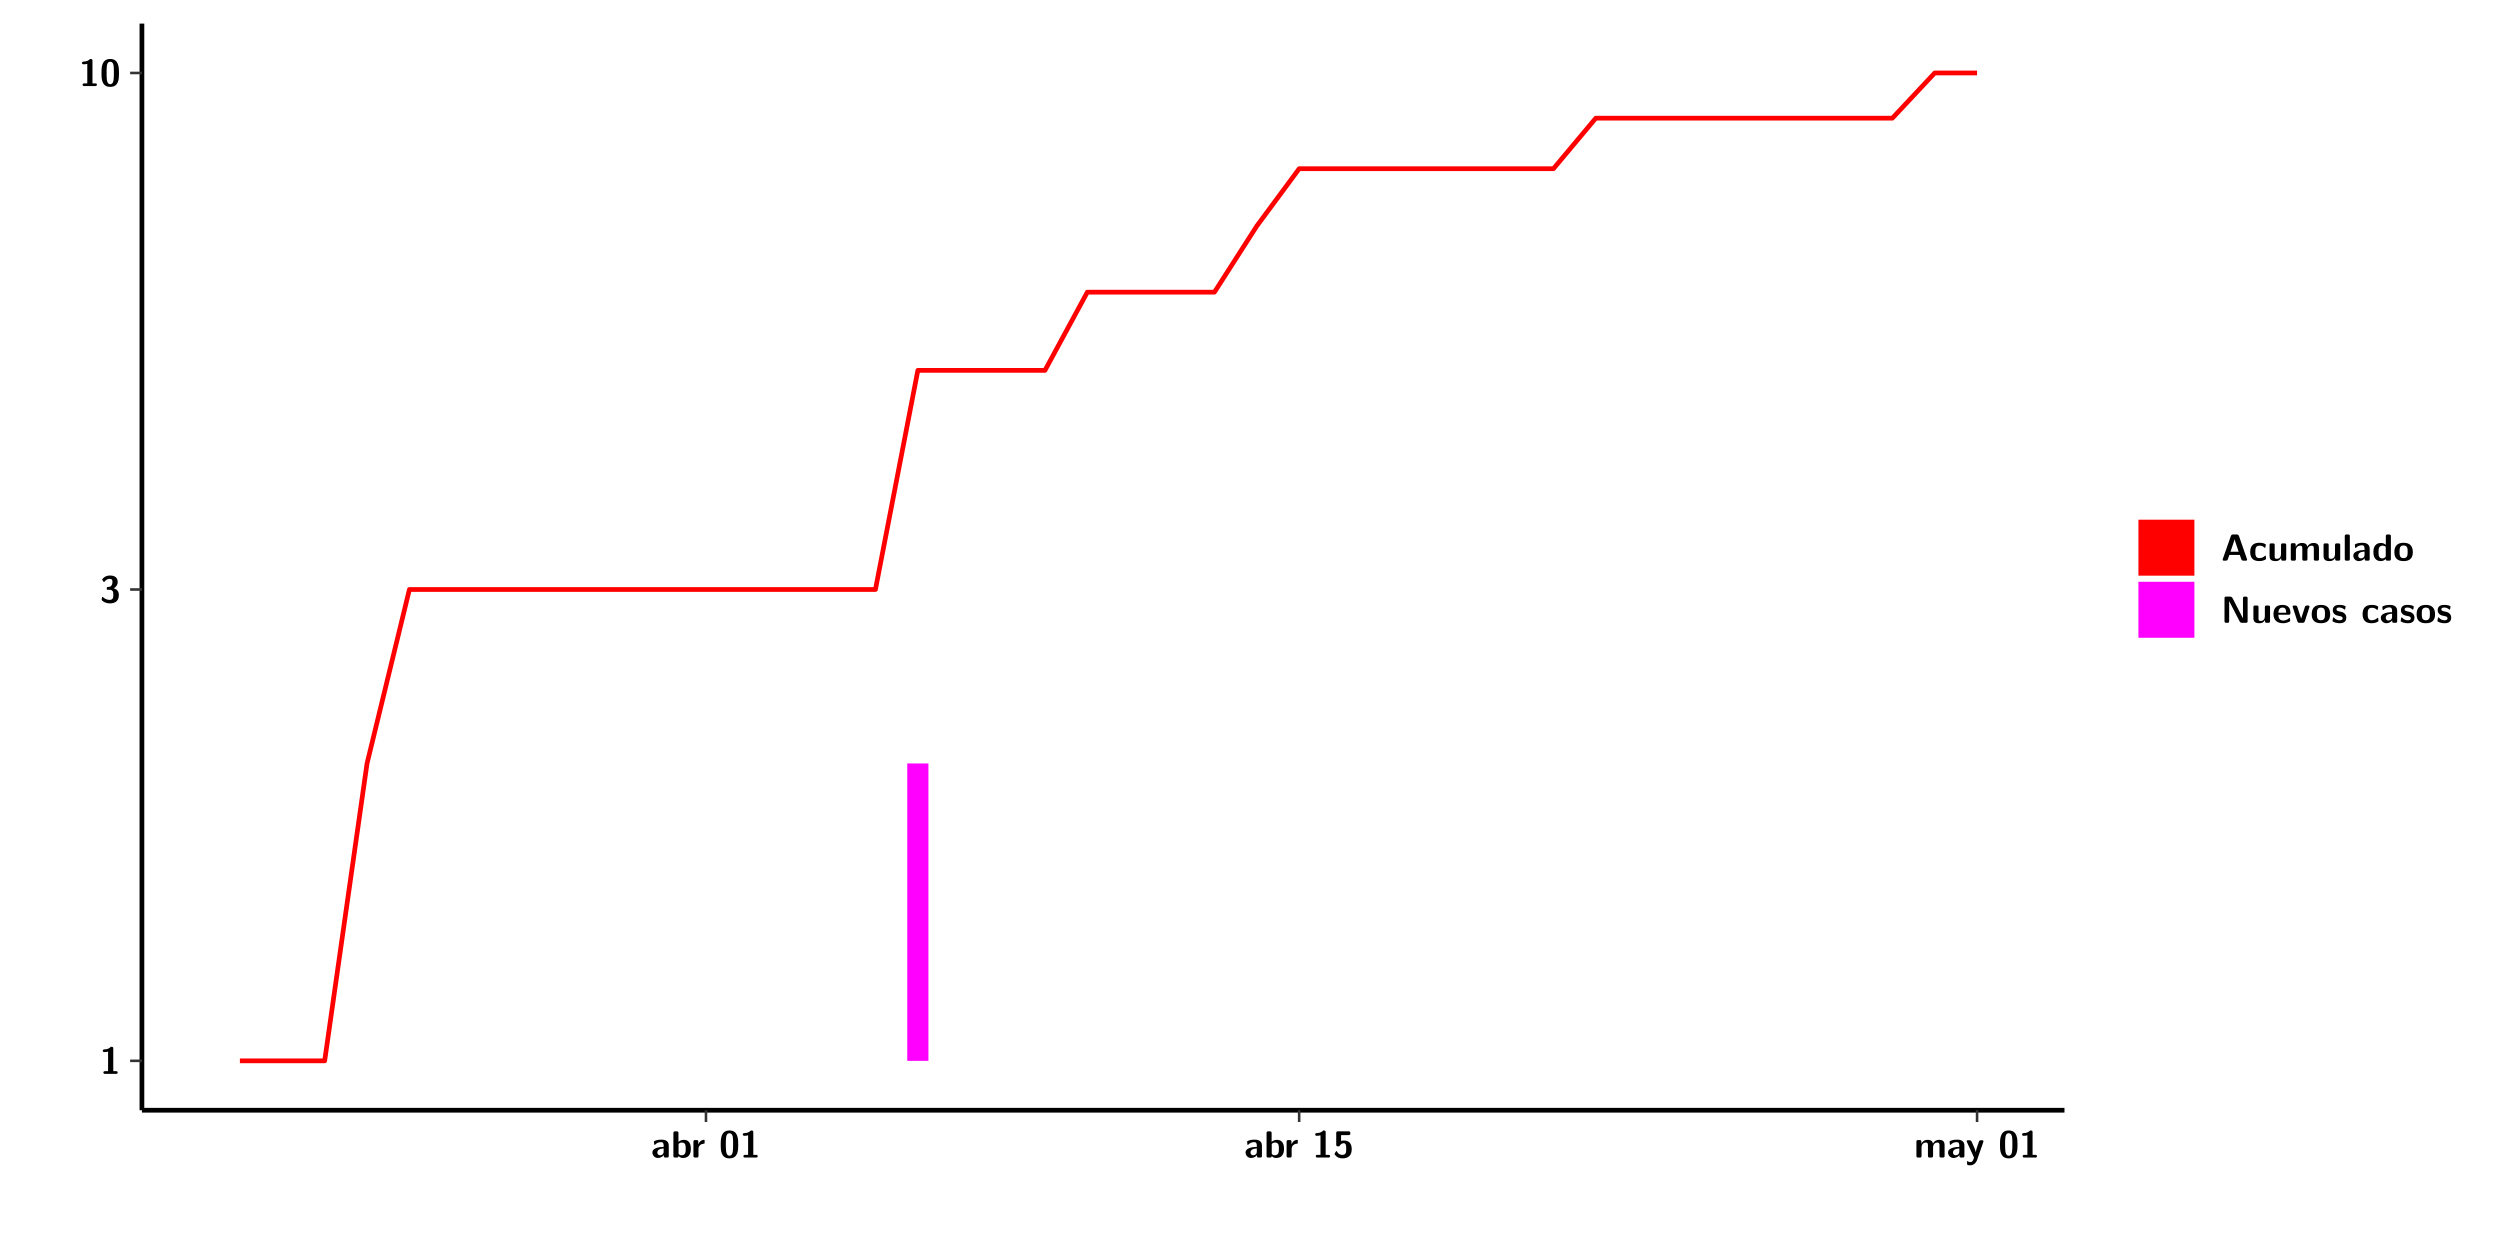
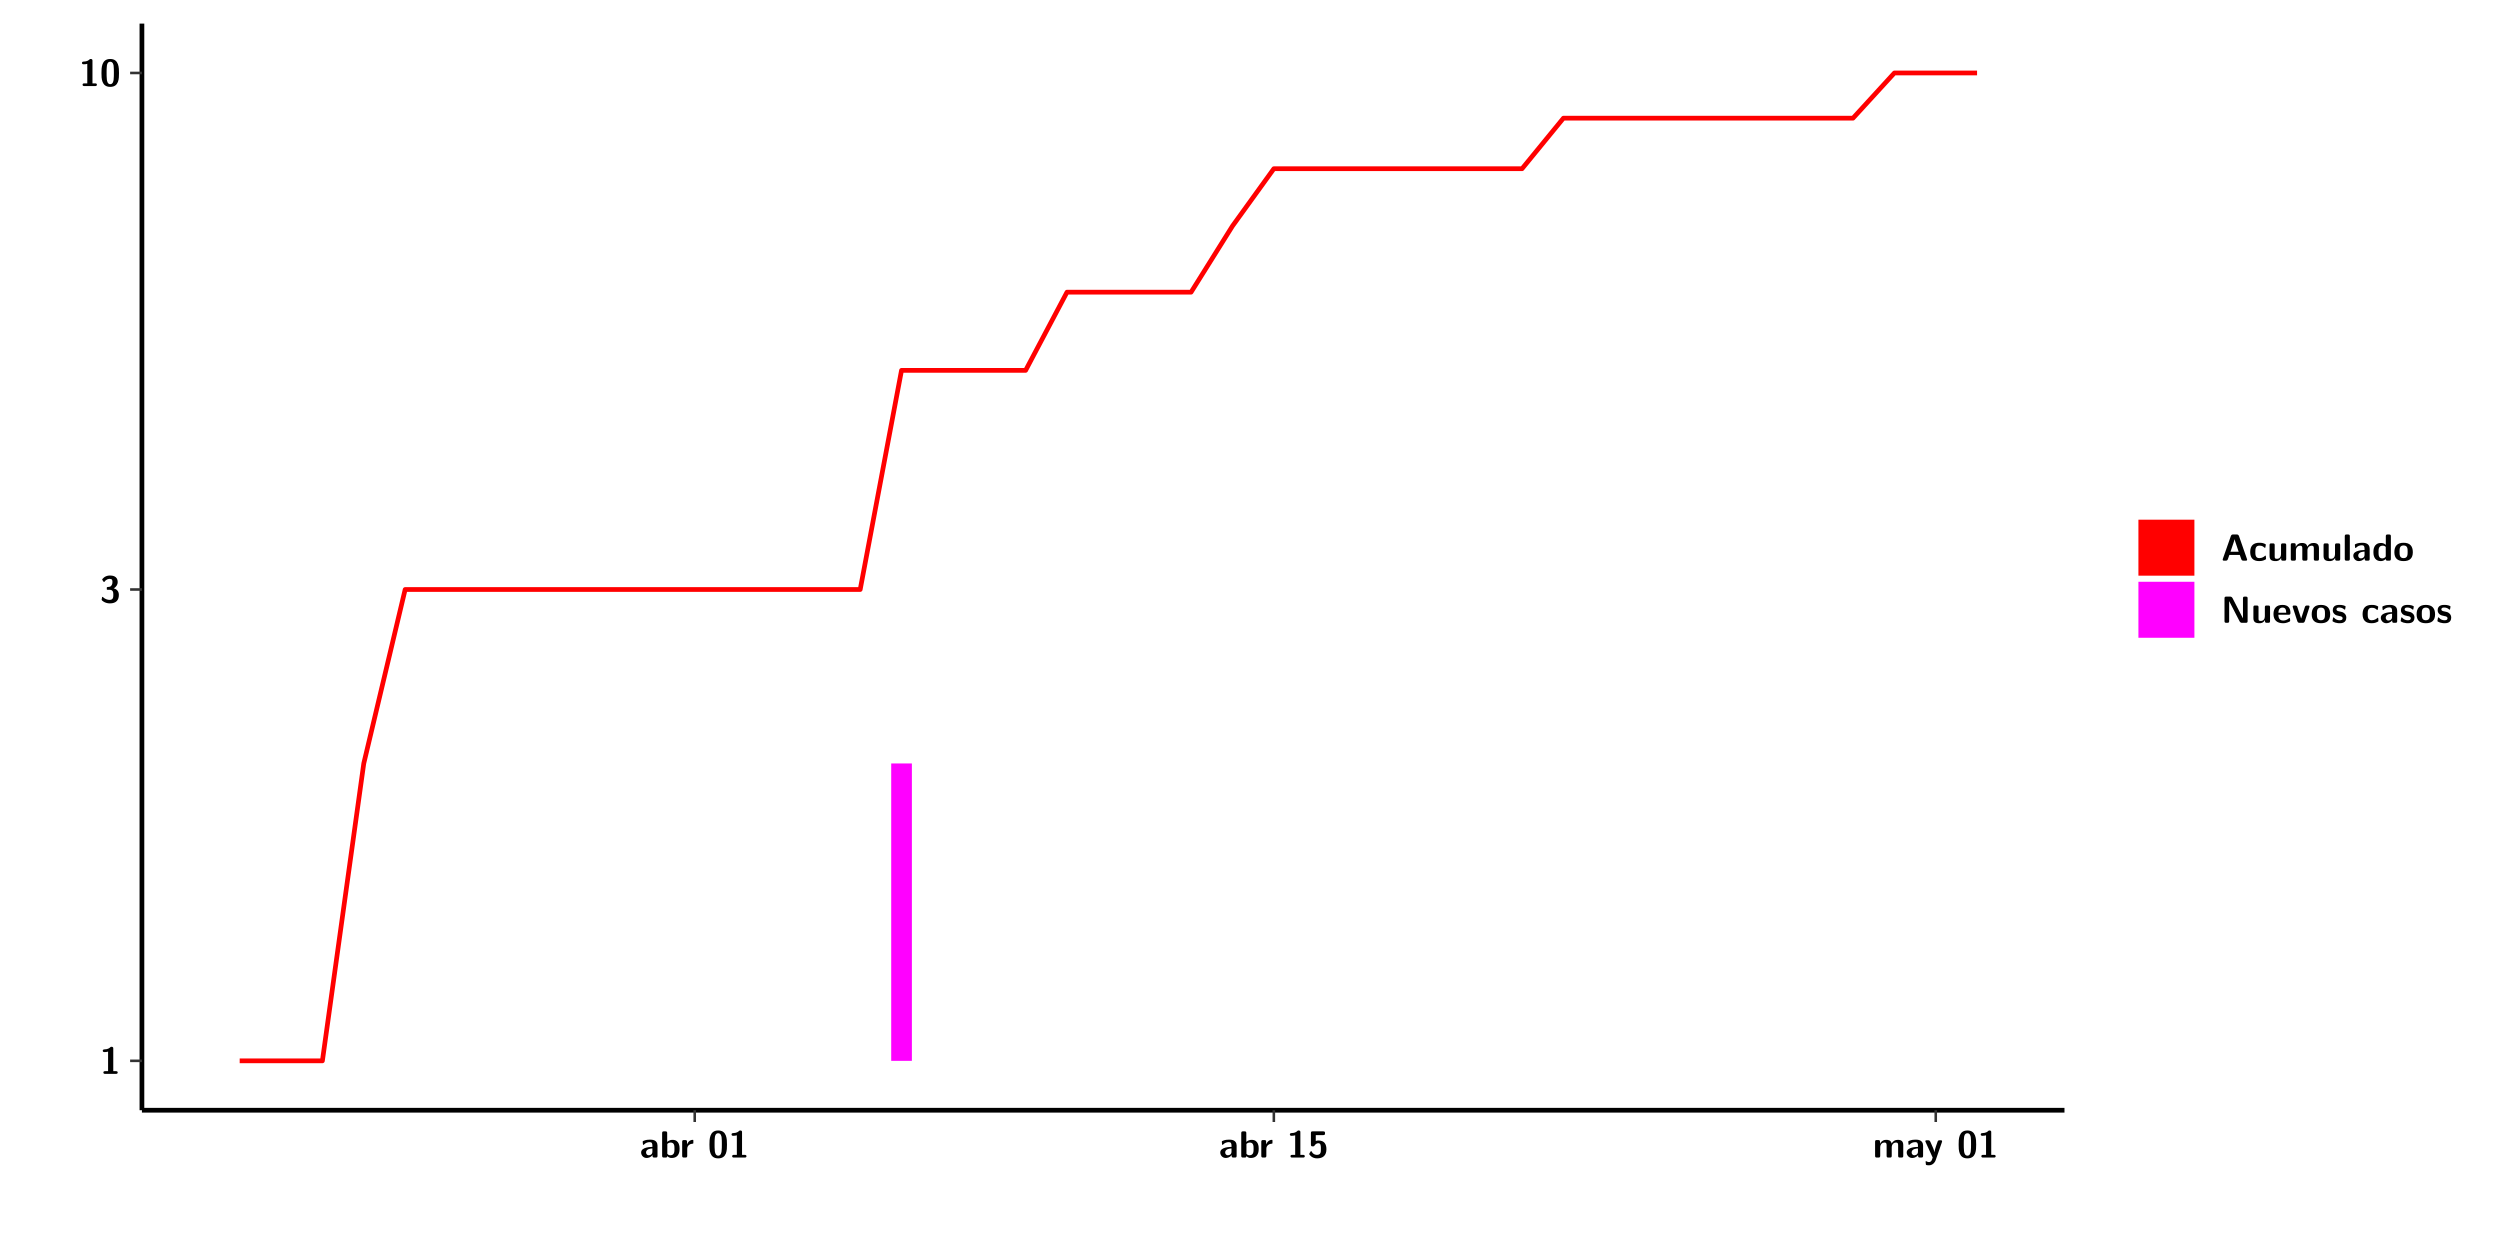
<svg xmlns="http://www.w3.org/2000/svg" xmlns:xlink="http://www.w3.org/1999/xlink" width="579.653pt" height="288pt" viewBox="0 0 579.653 288" version="1.1">
  <defs>
    <g>
      <symbol overflow="visible" id="glyph0-0">
        <path style="stroke:none;" d="" />
      </symbol>
      <symbol overflow="visible" id="glyph0-1">
        <path style="stroke:none;" d="M 3.109 -5.859 C 3.109 -6.016 3.109 -6.281 2.719 -6.281 C 2.547 -6.281 2.516 -6.266 2.406 -6.156 C 2.25 -6.016 1.922 -5.688 1.047 -5.672 C 0.891 -5.672 0.672 -5.609 0.672 -5.359 C 0.672 -5.047 0.969 -5.047 1.094 -5.047 C 1.344 -5.047 1.656 -5.078 1.906 -5.156 L 1.906 -0.625 L 1.234 -0.625 C 1.109 -0.625 0.812 -0.625 0.812 -0.312 C 0.812 0 1.109 0 1.234 0 L 3.719 0 C 3.828 0 4.141 0 4.141 -0.312 C 4.141 -0.625 3.828 -0.625 3.719 -0.625 L 3.109 -0.625 Z M 3.109 -5.859 " />
      </symbol>
      <symbol overflow="visible" id="glyph0-2">
        <path style="stroke:none;" d="M 0.844 -4.859 C 0.906 -4.766 0.953 -4.766 0.969 -4.766 C 1.031 -4.766 1.047 -4.797 1.094 -4.859 C 1.547 -5.5 2.172 -5.5 2.281 -5.5 C 2.844 -5.5 2.922 -5.203 2.922 -4.781 C 2.922 -4.656 2.922 -4.234 2.641 -3.906 C 2.438 -3.656 2.219 -3.641 1.953 -3.625 C 1.859 -3.609 1.688 -3.609 1.672 -3.578 C 1.609 -3.562 1.609 -3.5 1.609 -3.359 L 1.609 -3.203 C 1.609 -2.984 1.609 -2.969 1.844 -2.969 L 2.219 -2.969 C 3.031 -2.969 3.125 -2.469 3.125 -1.797 C 3.125 -1.203 3.062 -0.625 2.266 -0.625 C 1.984 -0.625 1.328 -0.688 0.75 -1.25 C 0.672 -1.328 0.656 -1.328 0.625 -1.328 C 0.531 -1.328 0.516 -1.25 0.516 -1.234 C 0.516 -1.234 0.406 -0.672 0.406 -0.625 C 0.406 -0.516 1.156 0.188 2.312 0.188 C 3.812 0.188 4.406 -0.609 4.406 -1.781 C 4.406 -2.562 3.984 -3.109 3.203 -3.297 C 3.906 -3.688 4.141 -4.266 4.141 -4.766 C 4.141 -6.156 2.891 -6.281 2.328 -6.281 C 1.125 -6.281 0.531 -5.422 0.531 -5.344 C 0.531 -5.297 0.594 -5.219 0.594 -5.219 Z M 0.844 -4.859 " />
      </symbol>
      <symbol overflow="visible" id="glyph0-3">
        <path style="stroke:none;" d="M 4.438 -3 C 4.438 -4.203 4.438 -6.281 2.406 -6.281 C 0.375 -6.281 0.375 -4.219 0.375 -3 C 0.375 -1.812 0.375 0.188 2.406 0.188 C 4.438 0.188 4.438 -1.781 4.438 -3 Z M 2.406 -0.438 C 1.75 -0.438 1.656 -1.25 1.625 -1.484 C 1.562 -1.953 1.562 -2.766 1.562 -3.125 C 1.562 -3.641 1.562 -4.203 1.625 -4.641 C 1.641 -4.875 1.734 -5.641 2.406 -5.641 C 3.047 -5.641 3.156 -4.906 3.188 -4.734 C 3.25 -4.281 3.25 -3.594 3.25 -3.125 C 3.25 -2.625 3.25 -1.953 3.188 -1.469 C 3.156 -1.234 3.062 -0.438 2.406 -0.438 Z M 2.406 -0.438 " />
      </symbol>
      <symbol overflow="visible" id="glyph0-4">
        <path style="stroke:none;" d="M 4.062 -2.766 C 4.062 -4.156 2.734 -4.156 2.297 -4.156 C 1.891 -4.156 1.453 -4.125 0.859 -3.891 C 0.672 -3.797 0.625 -3.781 0.625 -3.688 C 0.625 -3.625 0.688 -3.109 0.688 -3.047 C 0.703 -2.984 0.75 -2.938 0.812 -2.938 C 0.844 -2.938 0.875 -2.969 0.906 -3 C 1.281 -3.391 1.719 -3.578 2.266 -3.578 C 2.734 -3.578 2.875 -3.297 2.875 -2.781 L 2.875 -2.469 C 2.562 -2.469 0.266 -2.453 0.266 -1.172 C 0.266 -0.547 0.766 0.094 1.531 0.094 C 1.828 0.094 2.484 0.016 2.906 -0.594 L 2.906 -0.422 C 2.906 -0.141 2.969 0 3.328 0 L 3.641 0 C 3.984 0 4.062 -0.109 4.062 -0.422 Z M 2.875 -1.344 C 2.875 -0.531 2.047 -0.531 2.016 -0.531 C 1.641 -0.531 1.406 -0.844 1.406 -1.188 C 1.406 -2.047 2.625 -2.109 2.875 -2.109 Z M 2.875 -1.344 " />
      </symbol>
      <symbol overflow="visible" id="glyph0-5">
        <path style="stroke:none;" d="M 1.703 -5.656 C 1.703 -5.938 1.641 -6.078 1.281 -6.078 L 0.953 -6.078 C 0.641 -6.078 0.531 -5.984 0.531 -5.656 L 0.531 -0.422 C 0.531 -0.109 0.625 0 0.953 0 L 1.312 0 C 1.453 0 1.719 0 1.734 -0.344 C 2.125 0.094 2.578 0.094 2.719 0.094 C 4.578 0.094 4.578 -1.594 4.578 -2.031 C 4.578 -2.453 4.578 -4.109 2.938 -4.109 C 2.219 -4.109 1.781 -3.703 1.703 -3.625 Z M 1.734 -3.172 C 1.844 -3.281 2.109 -3.484 2.5 -3.484 C 3.391 -3.484 3.391 -2.672 3.391 -2.016 C 3.391 -1.375 3.391 -0.531 2.406 -0.531 C 2.047 -0.531 1.828 -0.75 1.734 -0.875 Z M 1.734 -3.172 " />
      </symbol>
      <symbol overflow="visible" id="glyph0-6">
        <path style="stroke:none;" d="M 1.703 -2.016 C 1.703 -2.844 2.391 -3.188 2.938 -3.219 C 3.109 -3.234 3.125 -3.234 3.125 -3.469 L 3.125 -3.875 C 3.125 -4.047 3.125 -4.109 2.969 -4.109 C 2.719 -4.109 2.078 -4.031 1.672 -3.078 L 1.656 -3.078 L 1.656 -3.641 C 1.656 -3.922 1.594 -4.062 1.234 -4.062 L 0.953 -4.062 C 0.641 -4.062 0.531 -3.969 0.531 -3.641 L 0.531 -0.422 C 0.531 -0.109 0.625 0 0.953 0 L 1.281 0 C 1.609 0 1.703 -0.109 1.703 -0.422 Z M 1.703 -2.016 " />
      </symbol>
      <symbol overflow="visible" id="glyph0-7">
        <path style="stroke:none;" d="M 1.859 -5.203 L 3.578 -5.203 C 4 -5.203 4 -5.406 4 -5.641 C 4 -5.875 4 -6.078 3.578 -6.078 L 1.141 -6.078 C 0.875 -6.078 0.734 -6.031 0.734 -5.688 L 0.734 -3 C 0.734 -2.609 0.922 -2.594 1.172 -2.594 C 1.391 -2.594 1.469 -2.594 1.594 -2.812 C 1.812 -3.141 2.109 -3.328 2.469 -3.328 C 3.047 -3.328 3.047 -2.656 3.047 -1.969 C 3.047 -1.297 3.047 -0.625 2.125 -0.625 C 1.844 -0.625 1.25 -0.703 0.906 -1.406 C 0.875 -1.453 0.844 -1.5 0.781 -1.5 C 0.719 -1.5 0.703 -1.469 0.656 -1.391 C 0.531 -1.188 0.328 -0.891 0.328 -0.828 C 0.328 -0.75 0.891 0.188 2.141 0.188 C 3.562 0.188 4.328 -0.516 4.328 -1.938 C 4.328 -3.094 3.844 -3.953 2.5 -3.953 C 2.281 -3.953 2.078 -3.922 1.859 -3.844 Z M 1.859 -5.203 " />
      </symbol>
      <symbol overflow="visible" id="glyph0-8">
        <path style="stroke:none;" d="M 7.062 -2.844 C 7.062 -3.75 6.672 -4.109 5.781 -4.109 C 5.156 -4.109 4.688 -3.828 4.359 -3.25 C 4.219 -4.078 3.484 -4.109 3.109 -4.109 C 2.938 -4.109 2.578 -4.109 2.188 -3.828 C 1.906 -3.625 1.734 -3.344 1.672 -3.203 L 1.672 -3.641 C 1.672 -3.922 1.609 -4.062 1.25 -4.062 L 0.953 -4.062 C 0.625 -4.062 0.531 -3.969 0.531 -3.641 L 0.531 -0.422 C 0.531 -0.109 0.625 0 0.953 0 L 1.297 0 C 1.625 0 1.719 -0.109 1.719 -0.422 L 1.719 -2.359 C 1.719 -3.141 2.25 -3.484 2.688 -3.484 C 3.109 -3.484 3.203 -3.297 3.203 -2.828 L 3.203 -0.422 C 3.203 -0.109 3.297 0 3.625 0 L 3.969 0 C 4.297 0 4.391 -0.109 4.391 -0.422 L 4.391 -2.359 C 4.391 -3.141 4.922 -3.484 5.359 -3.484 C 5.781 -3.484 5.875 -3.297 5.875 -2.828 L 5.875 -0.422 C 5.875 -0.109 5.969 0 6.297 0 L 6.641 0 C 6.984 0 7.062 -0.109 7.062 -0.422 Z M 7.062 -2.844 " />
      </symbol>
      <symbol overflow="visible" id="glyph0-9">
        <path style="stroke:none;" d="M 4.109 -3.609 C 4.141 -3.719 4.141 -3.734 4.141 -3.781 C 4.141 -4.016 3.906 -4.016 3.797 -4.016 L 3.609 -4.016 C 3.469 -4.016 3.266 -4.016 3.141 -3.812 C 3.109 -3.766 2.406 -1.828 2.359 -1.25 L 2.344 -1.25 C 2.312 -1.672 1.953 -2.484 1.562 -3.328 C 1.328 -3.891 1.266 -4.016 0.828 -4.016 L 0.594 -4.016 C 0.469 -4.016 0.25 -4.016 0.25 -3.781 C 0.25 -3.75 0.281 -3.688 0.297 -3.641 L 1.953 0 C 1.891 0.188 1.859 0.281 1.828 0.375 C 1.734 0.656 1.578 1.047 1.109 1.047 C 0.812 1.047 0.609 0.922 0.516 0.875 C 0.469 0.844 0.453 0.828 0.422 0.828 C 0.391 0.828 0.312 0.859 0.312 0.969 C 0.312 1.031 0.375 1.641 0.391 1.672 C 0.469 1.781 0.953 1.797 1.094 1.797 C 2.172 1.797 2.609 0.766 2.672 0.547 Z M 4.109 -3.609 " />
      </symbol>
      <symbol overflow="visible" id="glyph0-10">
        <path style="stroke:none;" d="M 4.156 -5.703 C 4.031 -6.078 3.766 -6.078 3.594 -6.078 L 2.828 -6.078 C 2.641 -6.078 2.391 -6.078 2.266 -5.703 L 0.406 -0.406 C 0.375 -0.297 0.375 -0.281 0.375 -0.234 C 0.375 0 0.594 0 0.703 0 L 1.031 0 C 1.188 0 1.453 0 1.578 -0.344 L 1.922 -1.328 L 4.344 -1.328 L 4.641 -0.484 C 4.75 -0.172 4.812 0 5.234 0 L 5.703 0 C 5.828 0 6.047 0 6.047 -0.234 C 6.047 -0.281 6.047 -0.297 6 -0.406 Z M 2.812 -3.938 C 2.938 -4.328 3.062 -4.656 3.125 -4.969 L 3.141 -4.969 C 3.188 -4.766 3.188 -4.75 3.25 -4.547 L 4.078 -2.078 L 2.188 -2.078 Z M 2.812 -3.938 " />
      </symbol>
      <symbol overflow="visible" id="glyph0-11">
        <path style="stroke:none;" d="M 4 -0.438 C 4 -0.531 3.969 -0.938 3.953 -1.047 C 3.953 -1.078 3.938 -1.172 3.844 -1.172 C 3.812 -1.172 3.797 -1.172 3.703 -1.078 C 3.562 -0.953 3.141 -0.594 2.422 -0.594 C 1.516 -0.594 1.516 -1.469 1.516 -2.031 C 1.516 -2.75 1.562 -3.484 2.453 -3.484 C 3.031 -3.484 3.266 -3.344 3.578 -3.078 C 3.688 -2.984 3.703 -2.984 3.734 -2.984 C 3.828 -2.984 3.844 -3.062 3.844 -3.094 C 3.859 -3.172 3.953 -3.656 3.953 -3.703 C 3.953 -3.781 3.891 -3.812 3.75 -3.891 C 3.328 -4.078 3.062 -4.156 2.453 -4.156 C 1.141 -4.156 0.328 -3.547 0.328 -2.016 C 0.328 -0.562 1.078 0.094 2.406 0.094 C 2.641 0.094 3.172 0.094 3.75 -0.203 C 4 -0.344 4 -0.344 4 -0.438 Z M 4 -0.438 " />
      </symbol>
      <symbol overflow="visible" id="glyph0-12">
        <path style="stroke:none;" d="M 4.391 -3.594 C 4.391 -3.875 4.328 -4.016 3.969 -4.016 L 3.609 -4.016 C 3.281 -4.016 3.188 -3.906 3.188 -3.594 L 3.188 -1.516 C 3.188 -0.938 2.891 -0.438 2.266 -0.438 C 1.766 -0.438 1.719 -0.562 1.719 -1.031 L 1.719 -3.594 C 1.719 -3.875 1.656 -4.016 1.297 -4.016 L 0.953 -4.016 C 0.625 -4.016 0.531 -3.922 0.531 -3.594 L 0.531 -1.109 C 0.531 -0.172 1.031 0.094 1.953 0.094 C 2.188 0.094 2.812 0.094 3.219 -0.656 L 3.219 -0.422 C 3.219 -0.141 3.281 0 3.641 0 L 3.969 0 C 4.297 0 4.391 -0.109 4.391 -0.422 Z M 4.391 -3.594 " />
      </symbol>
      <symbol overflow="visible" id="glyph0-13">
        <path style="stroke:none;" d="M 1.703 -5.656 C 1.703 -5.938 1.641 -6.078 1.281 -6.078 L 0.953 -6.078 C 0.641 -6.078 0.531 -5.984 0.531 -5.656 L 0.531 -0.422 C 0.531 -0.109 0.625 0 0.953 0 L 1.281 0 C 1.609 0 1.703 -0.109 1.703 -0.422 Z M 1.703 -5.656 " />
      </symbol>
      <symbol overflow="visible" id="glyph0-14">
        <path style="stroke:none;" d="M 4.375 -5.656 C 4.375 -5.938 4.312 -6.078 3.953 -6.078 L 3.625 -6.078 C 3.297 -6.078 3.203 -5.969 3.203 -5.656 L 3.203 -3.672 C 2.812 -4.047 2.375 -4.109 2.109 -4.109 C 0.328 -4.109 0.328 -2.422 0.328 -2 C 0.328 -1.594 0.328 0.094 2.062 0.094 C 2.422 0.094 2.812 -0.016 3.188 -0.406 C 3.188 -0.094 3.297 0 3.609 0 L 3.953 0 C 4.281 0 4.375 -0.109 4.375 -0.422 Z M 3.188 -1.094 C 3.188 -0.953 3.188 -0.875 2.922 -0.688 C 2.703 -0.547 2.5 -0.531 2.406 -0.531 C 1.516 -0.531 1.516 -1.344 1.516 -2 C 1.516 -2.656 1.516 -3.484 2.5 -3.484 C 2.75 -3.484 2.984 -3.391 3.188 -3.203 Z M 3.188 -1.094 " />
      </symbol>
      <symbol overflow="visible" id="glyph0-15">
        <path style="stroke:none;" d="M 4.547 -1.969 C 4.547 -3.406 3.844 -4.156 2.406 -4.156 C 0.953 -4.156 0.266 -3.391 0.266 -1.969 C 0.266 -0.547 1.031 0.094 2.406 0.094 C 3.781 0.094 4.547 -0.531 4.547 -1.969 Z M 2.406 -0.594 C 1.469 -0.594 1.469 -1.375 1.469 -2.078 C 1.469 -2.75 1.469 -3.531 2.406 -3.531 C 3.344 -3.531 3.344 -2.766 3.344 -2.078 C 3.344 -1.391 3.344 -0.594 2.406 -0.594 Z M 2.406 -0.594 " />
      </symbol>
      <symbol overflow="visible" id="glyph0-16">
        <path style="stroke:none;" d="M 2.656 -5.734 C 2.469 -6.078 2.203 -6.078 2.031 -6.078 L 1.219 -6.078 C 0.906 -6.078 0.797 -5.984 0.797 -5.656 L 0.797 -0.422 C 0.797 -0.109 0.891 0 1.219 0 L 1.453 0 C 1.781 0 1.875 -0.109 1.875 -0.422 L 1.875 -5.016 L 1.891 -5.016 L 4.297 -0.344 C 4.484 0 4.75 0 4.922 0 L 5.734 0 C 6.062 0 6.156 -0.109 6.156 -0.422 L 6.156 -5.656 C 6.156 -5.938 6.094 -6.078 5.734 -6.078 L 5.5 -6.078 C 5.156 -6.078 5.078 -5.969 5.078 -5.656 L 5.078 -1.062 L 5.062 -1.062 Z M 2.656 -5.734 " />
      </symbol>
      <symbol overflow="visible" id="glyph0-17">
        <path style="stroke:none;" d="M 3.781 -1.875 C 3.984 -1.875 4.203 -1.891 4.203 -2.281 C 4.203 -3.406 3.672 -4.156 2.359 -4.156 C 0.969 -4.156 0.266 -3.375 0.266 -2.047 C 0.266 -0.609 1.109 0.094 2.484 0.094 C 2.812 0.094 3.312 0.047 3.891 -0.234 C 4.078 -0.328 4.141 -0.359 4.141 -0.469 C 4.141 -0.531 4.125 -0.781 4.109 -0.844 C 4.078 -1.125 4.062 -1.125 3.984 -1.125 C 3.953 -1.125 3.938 -1.125 3.844 -1.047 C 3.328 -0.594 2.797 -0.531 2.516 -0.531 C 1.531 -0.531 1.422 -1.312 1.391 -1.875 Z M 1.406 -2.344 C 1.422 -2.875 1.609 -3.531 2.359 -3.531 C 3.062 -3.531 3.203 -3.031 3.219 -2.344 Z M 1.406 -2.344 " />
      </symbol>
      <symbol overflow="visible" id="glyph0-18">
        <path style="stroke:none;" d="M 4.109 -3.609 C 4.141 -3.719 4.141 -3.75 4.141 -3.766 C 4.141 -4.016 3.922 -4.016 3.797 -4.016 L 3.609 -4.016 C 3.25 -4.016 3.141 -3.891 3.062 -3.641 L 2.203 -0.984 L 1.328 -3.641 C 1.266 -3.828 1.203 -4.016 0.781 -4.016 L 0.578 -4.016 C 0.453 -4.016 0.234 -4.016 0.234 -3.766 C 0.234 -3.75 0.234 -3.719 0.266 -3.609 L 1.312 -0.375 C 1.438 0 1.703 0 1.859 0 L 2.5 0 C 2.672 0 2.938 0 3.062 -0.375 Z M 4.109 -3.609 " />
      </symbol>
      <symbol overflow="visible" id="glyph0-19">
        <path style="stroke:none;" d="M 3.469 -1.234 C 3.469 -1.734 3.203 -2.031 3.047 -2.172 C 2.703 -2.484 2.391 -2.547 2.031 -2.609 C 1.547 -2.703 1.188 -2.766 1.188 -3.109 C 1.188 -3.469 1.484 -3.547 1.828 -3.547 C 2.406 -3.547 2.719 -3.328 2.953 -3.125 C 3.047 -3.047 3.062 -3.047 3.094 -3.047 C 3.188 -3.047 3.203 -3.125 3.203 -3.156 C 3.219 -3.219 3.312 -3.719 3.312 -3.766 C 3.312 -3.906 2.844 -4.031 2.75 -4.062 C 2.406 -4.156 2.125 -4.156 1.891 -4.156 C 1.5 -4.156 0.328 -4.156 0.328 -2.906 C 0.328 -2.484 0.516 -2.219 0.75 -2 C 1.062 -1.734 1.406 -1.672 1.906 -1.562 C 2.156 -1.531 2.609 -1.453 2.609 -1.062 C 2.609 -0.656 2.266 -0.594 1.922 -0.594 C 1.531 -0.594 1.047 -0.703 0.625 -1.188 C 0.594 -1.234 0.562 -1.266 0.516 -1.266 C 0.422 -1.266 0.406 -1.188 0.391 -1.125 C 0.375 -1.016 0.266 -0.516 0.266 -0.422 C 0.266 -0.266 0.922 -0.062 0.922 -0.047 C 1.406 0.094 1.766 0.094 1.922 0.094 C 2.359 0.094 3.469 0.062 3.469 -1.234 Z M 3.469 -1.234 " />
      </symbol>
    </g>
    <clipPath id="clip1">
      <path d="M 0 0 L 576.008 0 L 576.008 288 L 0 288 Z M 0 0 " />
    </clipPath>
    <clipPath id="clip2">
      <path d="M 32.906 5.477 L 478.672 5.477 L 478.672 257.414 L 32.906 257.414 Z M 32.906 5.477 " />
    </clipPath>
  </defs>
  <g id="surface1">
    <g clip-path="url(#clip1)" clip-rule="nonzero">
      <path style="fill-rule:nonzero;fill:rgb(100%,100%,100%);fill-opacity:1;stroke-width:0.598;stroke-linecap:round;stroke-linejoin:round;stroke:rgb(100%,100%,100%);stroke-opacity:1;stroke-miterlimit:10;" d="M 0 0 L 0 288.004 L 576.008 288.004 L 576.008 0 Z M 0 0 " transform="matrix(1,0,0,-1,0,288)" />
    </g>
    <g clip-path="url(#clip2)" clip-rule="nonzero">
      <path style=" stroke:none;fill-rule:nonzero;fill:rgb(100%,100%,100%);fill-opacity:1;" d="M 32.906 257.414 L 32.906 5.477 L 478.672 5.477 L 478.672 257.414 Z M 32.906 257.414 " />
    </g>
-     <path style=" stroke:none;fill-rule:nonzero;fill:rgb(100%,0%,100%);fill-opacity:1;" d="M 210.355 245.969 L 210.355 177.016 L 215.266 177.016 L 215.266 245.969 Z M 210.355 245.969 " />
-     <path style="fill:none;stroke-width:1.096;stroke-linecap:butt;stroke-linejoin:round;stroke:rgb(100%,0%,0%);stroke-opacity:1;stroke-miterlimit:10;" d="M 55.621 42.031 L 75.277 42.031 L 85.102 110.984 L 94.926 151.316 L 202.98 151.316 L 212.816 202.125 L 242.285 202.125 L 252.109 220.258 L 281.578 220.258 L 291.402 235.59 L 301.223 248.879 L 360.176 248.879 L 369.996 260.598 L 438.762 260.598 L 448.582 271.078 L 458.406 271.078 " transform="matrix(1,0,0,-1,0,288)" />
+     <path style=" stroke:none;fill-rule:nonzero;fill:rgb(100%,0%,100%);fill-opacity:1;" d="M 206.637 245.969 L 206.637 177.016 L 211.43 177.016 L 211.43 245.969 Z M 206.637 245.969 " />
+     <path style="fill:none;stroke-width:1.096;stroke-linecap:butt;stroke-linejoin:round;stroke:rgb(100%,0%,0%);stroke-opacity:1;stroke-miterlimit:10;" d="M 55.574 42.031 L 74.75 42.031 L 84.344 110.984 L 93.938 151.316 L 199.445 151.316 L 209.027 202.125 L 237.801 202.125 L 247.395 220.258 L 276.168 220.258 L 285.762 235.59 L 295.355 248.879 L 352.902 248.879 L 362.496 260.598 L 429.633 260.598 L 439.23 271.078 L 458.406 271.078 " transform="matrix(1,0,0,-1,0,288)" />
    <path style="fill:none;stroke-width:1.096;stroke-linecap:butt;stroke-linejoin:round;stroke:rgb(0%,0%,0%);stroke-opacity:1;stroke-miterlimit:10;" d="M 32.906 30.586 L 32.906 282.523 " transform="matrix(1,0,0,-1,0,288)" />
    <g style="fill:rgb(0%,0%,0%);fill-opacity:1;">
      <use xlink:href="#glyph0-1" x="23.153" y="248.986" />
    </g>
    <g style="fill:rgb(0%,0%,0%);fill-opacity:1;">
      <use xlink:href="#glyph0-2" x="23.153" y="139.716" />
    </g>
    <g style="fill:rgb(0%,0%,0%);fill-opacity:1;">
      <use xlink:href="#glyph0-1" x="18.331" y="19.955" />
      <use xlink:href="#glyph0-3" x="23.153" y="19.955" />
    </g>
    <path style="fill:none;stroke-width:0.598;stroke-linecap:butt;stroke-linejoin:round;stroke:rgb(20%,20%,20%);stroke-opacity:1;stroke-miterlimit:10;" d="M 30.168 42.031 L 32.906 42.031 " transform="matrix(1,0,0,-1,0,288)" />
    <path style="fill:none;stroke-width:0.598;stroke-linecap:butt;stroke-linejoin:round;stroke:rgb(20%,20%,20%);stroke-opacity:1;stroke-miterlimit:10;" d="M 30.168 151.316 L 32.906 151.316 " transform="matrix(1,0,0,-1,0,288)" />
    <path style="fill:none;stroke-width:0.598;stroke-linecap:butt;stroke-linejoin:round;stroke:rgb(20%,20%,20%);stroke-opacity:1;stroke-miterlimit:10;" d="M 30.168 271.078 L 32.906 271.078 " transform="matrix(1,0,0,-1,0,288)" />
    <path style="fill:none;stroke-width:1.096;stroke-linecap:butt;stroke-linejoin:round;stroke:rgb(0%,0%,0%);stroke-opacity:1;stroke-miterlimit:10;" d="M 32.906 30.586 L 478.672 30.586 " transform="matrix(1,0,0,-1,0,288)" />
-     <path style="fill:none;stroke-width:0.598;stroke-linecap:butt;stroke-linejoin:round;stroke:rgb(20%,20%,20%);stroke-opacity:1;stroke-miterlimit:10;" d="M 163.688 27.848 L 163.688 30.586 " transform="matrix(1,0,0,-1,0,288)" />
-     <path style="fill:none;stroke-width:0.598;stroke-linecap:butt;stroke-linejoin:round;stroke:rgb(20%,20%,20%);stroke-opacity:1;stroke-miterlimit:10;" d="M 301.223 27.848 L 301.223 30.586 " transform="matrix(1,0,0,-1,0,288)" />
-     <path style="fill:none;stroke-width:0.598;stroke-linecap:butt;stroke-linejoin:round;stroke:rgb(20%,20%,20%);stroke-opacity:1;stroke-miterlimit:10;" d="M 458.406 27.848 L 458.406 30.586 " transform="matrix(1,0,0,-1,0,288)" />
+     <path style="fill:none;stroke-width:0.598;stroke-linecap:butt;stroke-linejoin:round;stroke:rgb(20%,20%,20%);stroke-opacity:1;stroke-miterlimit:10;" d="M 161.078 27.848 L 161.078 30.586 " transform="matrix(1,0,0,-1,0,288)" />
+     <path style="fill:none;stroke-width:0.598;stroke-linecap:butt;stroke-linejoin:round;stroke:rgb(20%,20%,20%);stroke-opacity:1;stroke-miterlimit:10;" d="M 295.355 27.848 L 295.355 30.586 " transform="matrix(1,0,0,-1,0,288)" />
+     <path style="fill:none;stroke-width:0.598;stroke-linecap:butt;stroke-linejoin:round;stroke:rgb(20%,20%,20%);stroke-opacity:1;stroke-miterlimit:10;" d="M 448.824 27.848 L 448.824 30.586 " transform="matrix(1,0,0,-1,0,288)" />
    <g style="fill:rgb(0%,0%,0%);fill-opacity:1;">
-       <use xlink:href="#glyph0-4" x="150.998" y="268.394" />
-       <use xlink:href="#glyph0-5" x="155.601" y="268.394" />
+       <use xlink:href="#glyph0-4" x="148.388" y="268.394" />
+       <use xlink:href="#glyph0-5" x="152.991" y="268.394" />
    </g>
    <g style="fill:rgb(0%,0%,0%);fill-opacity:1;">
-       <use xlink:href="#glyph0-6" x="160.248" y="268.394" />
+       <use xlink:href="#glyph0-6" x="157.638" y="268.394" />
    </g>
    <g style="fill:rgb(0%,0%,0%);fill-opacity:1;">
-       <use xlink:href="#glyph0-3" x="166.729" y="268.394" />
-       <use xlink:href="#glyph0-1" x="171.551" y="268.394" />
+       <use xlink:href="#glyph0-3" x="164.119" y="268.394" />
+       <use xlink:href="#glyph0-1" x="168.941" y="268.394" />
    </g>
    <g style="fill:rgb(0%,0%,0%);fill-opacity:1;">
-       <use xlink:href="#glyph0-4" x="288.532" y="268.394" />
-       <use xlink:href="#glyph0-5" x="293.135" y="268.394" />
+       <use xlink:href="#glyph0-4" x="282.664" y="268.394" />
+       <use xlink:href="#glyph0-5" x="287.267" y="268.394" />
    </g>
    <g style="fill:rgb(0%,0%,0%);fill-opacity:1;">
-       <use xlink:href="#glyph0-6" x="297.782" y="268.394" />
+       <use xlink:href="#glyph0-6" x="291.914" y="268.394" />
    </g>
    <g style="fill:rgb(0%,0%,0%);fill-opacity:1;">
-       <use xlink:href="#glyph0-1" x="304.263" y="268.394" />
-       <use xlink:href="#glyph0-7" x="309.085" y="268.394" />
+       <use xlink:href="#glyph0-1" x="298.395" y="268.394" />
+       <use xlink:href="#glyph0-7" x="303.217" y="268.394" />
    </g>
    <g style="fill:rgb(0%,0%,0%);fill-opacity:1;">
-       <use xlink:href="#glyph0-8" x="443.813" y="268.394" />
-       <use xlink:href="#glyph0-4" x="451.411" y="268.394" />
+       <use xlink:href="#glyph0-8" x="434.229" y="268.394" />
+       <use xlink:href="#glyph0-4" x="441.827" y="268.394" />
    </g>
    <g style="fill:rgb(0%,0%,0%);fill-opacity:1;">
-       <use xlink:href="#glyph0-9" x="455.742" y="268.394" />
+       <use xlink:href="#glyph0-9" x="446.158" y="268.394" />
    </g>
    <g style="fill:rgb(0%,0%,0%);fill-opacity:1;">
-       <use xlink:href="#glyph0-3" x="463.343" y="268.394" />
-       <use xlink:href="#glyph0-1" x="468.165" y="268.394" />
+       <use xlink:href="#glyph0-3" x="453.759" y="268.394" />
+       <use xlink:href="#glyph0-1" x="458.581" y="268.394" />
    </g>
    <path style=" stroke:none;fill-rule:nonzero;fill:rgb(100%,100%,100%);fill-opacity:1;" d="M 489.629 154.062 L 489.629 108.828 L 570.527 108.828 L 570.527 154.062 Z M 489.629 154.062 " />
    <path style=" stroke:none;fill-rule:nonzero;fill:rgb(100%,0%,0%);fill-opacity:1;" d="M 495.816 133.477 L 495.816 120.496 L 508.797 120.496 L 508.797 133.477 Z M 495.816 133.477 " />
    <path style=" stroke:none;fill-rule:nonzero;fill:rgb(100%,0%,100%);fill-opacity:1;" d="M 495.816 147.875 L 495.816 134.891 L 508.797 134.891 L 508.797 147.875 Z M 495.816 147.875 " />
    <g style="fill:rgb(0%,0%,0%);fill-opacity:1;">
      <use xlink:href="#glyph0-10" x="514.979" y="130.002" />
      <use xlink:href="#glyph0-11" x="521.408" y="130.002" />
      <use xlink:href="#glyph0-12" x="525.694" y="130.002" />
      <use xlink:href="#glyph0-8" x="530.613" y="130.002" />
      <use xlink:href="#glyph0-12" x="538.212" y="130.002" />
      <use xlink:href="#glyph0-13" x="543.131" y="130.002" />
      <use xlink:href="#glyph0-4" x="545.372" y="130.002" />
      <use xlink:href="#glyph0-14" x="549.975" y="130.002" />
      <use xlink:href="#glyph0-15" x="554.894" y="130.002" />
    </g>
    <g style="fill:rgb(0%,0%,0%);fill-opacity:1;">
      <use xlink:href="#glyph0-16" x="514.979" y="144.408" />
      <use xlink:href="#glyph0-12" x="521.944" y="144.408" />
      <use xlink:href="#glyph0-17" x="526.864" y="144.408" />
      <use xlink:href="#glyph0-18" x="531.345" y="144.408" />
      <use xlink:href="#glyph0-15" x="535.728" y="144.408" />
      <use xlink:href="#glyph0-19" x="540.55" y="144.408" />
    </g>
    <g style="fill:rgb(0%,0%,0%);fill-opacity:1;">
      <use xlink:href="#glyph0-11" x="547.465" y="144.408" />
      <use xlink:href="#glyph0-4" x="551.751" y="144.408" />
      <use xlink:href="#glyph0-19" x="556.354" y="144.408" />
      <use xlink:href="#glyph0-15" x="560.051" y="144.408" />
      <use xlink:href="#glyph0-19" x="564.872" y="144.408" />
    </g>
  </g>
</svg>
